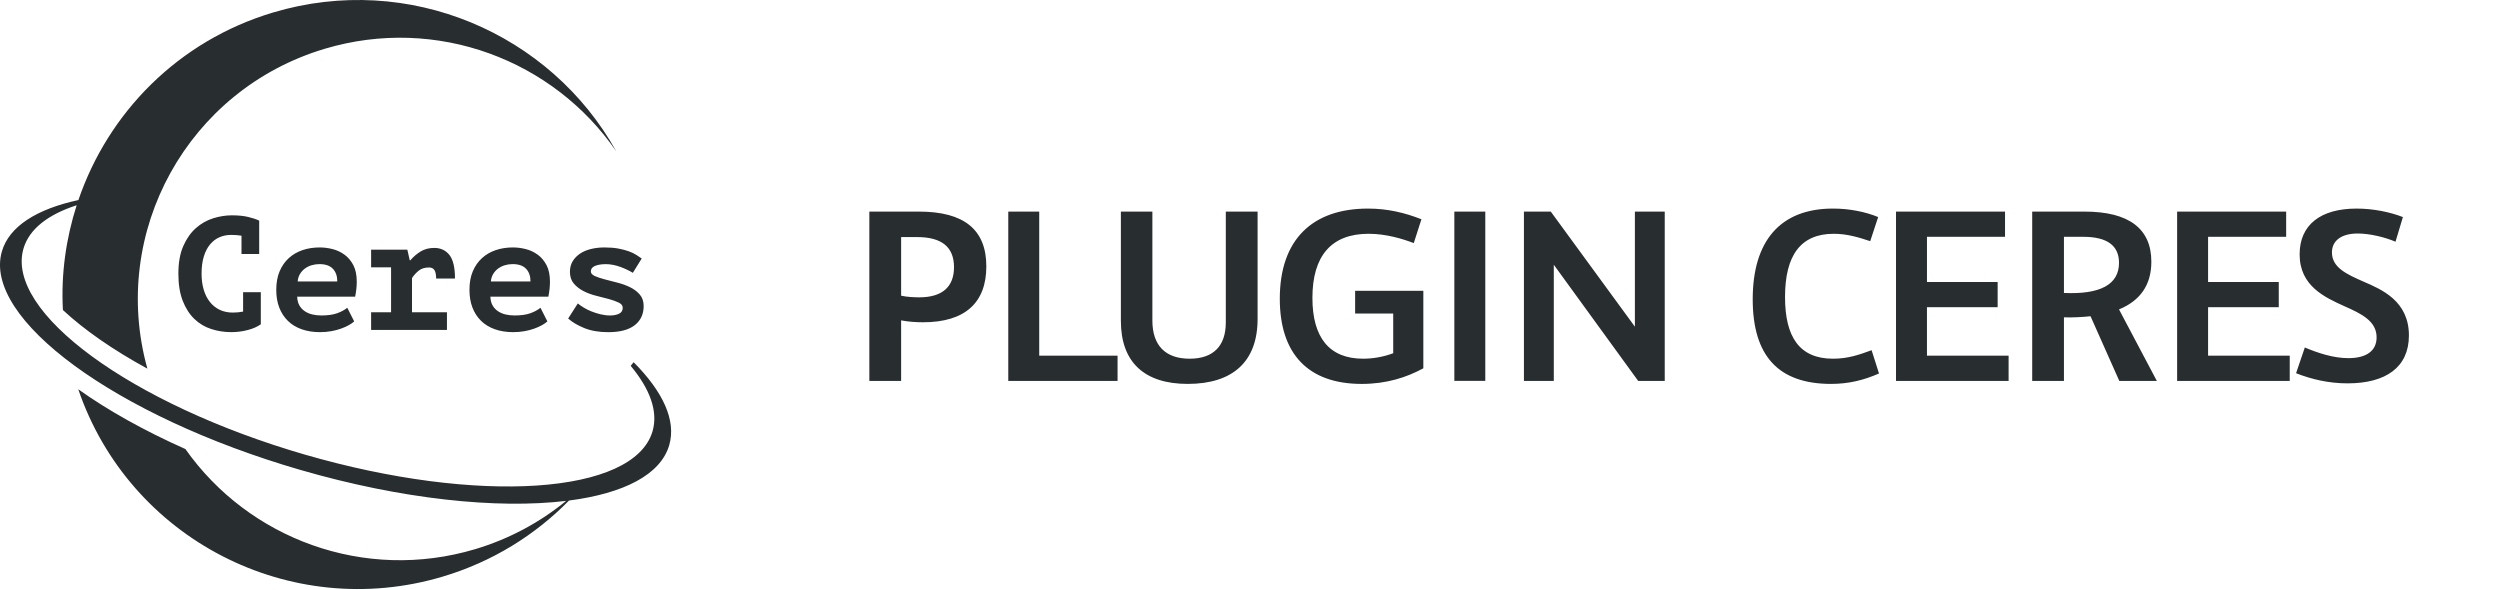
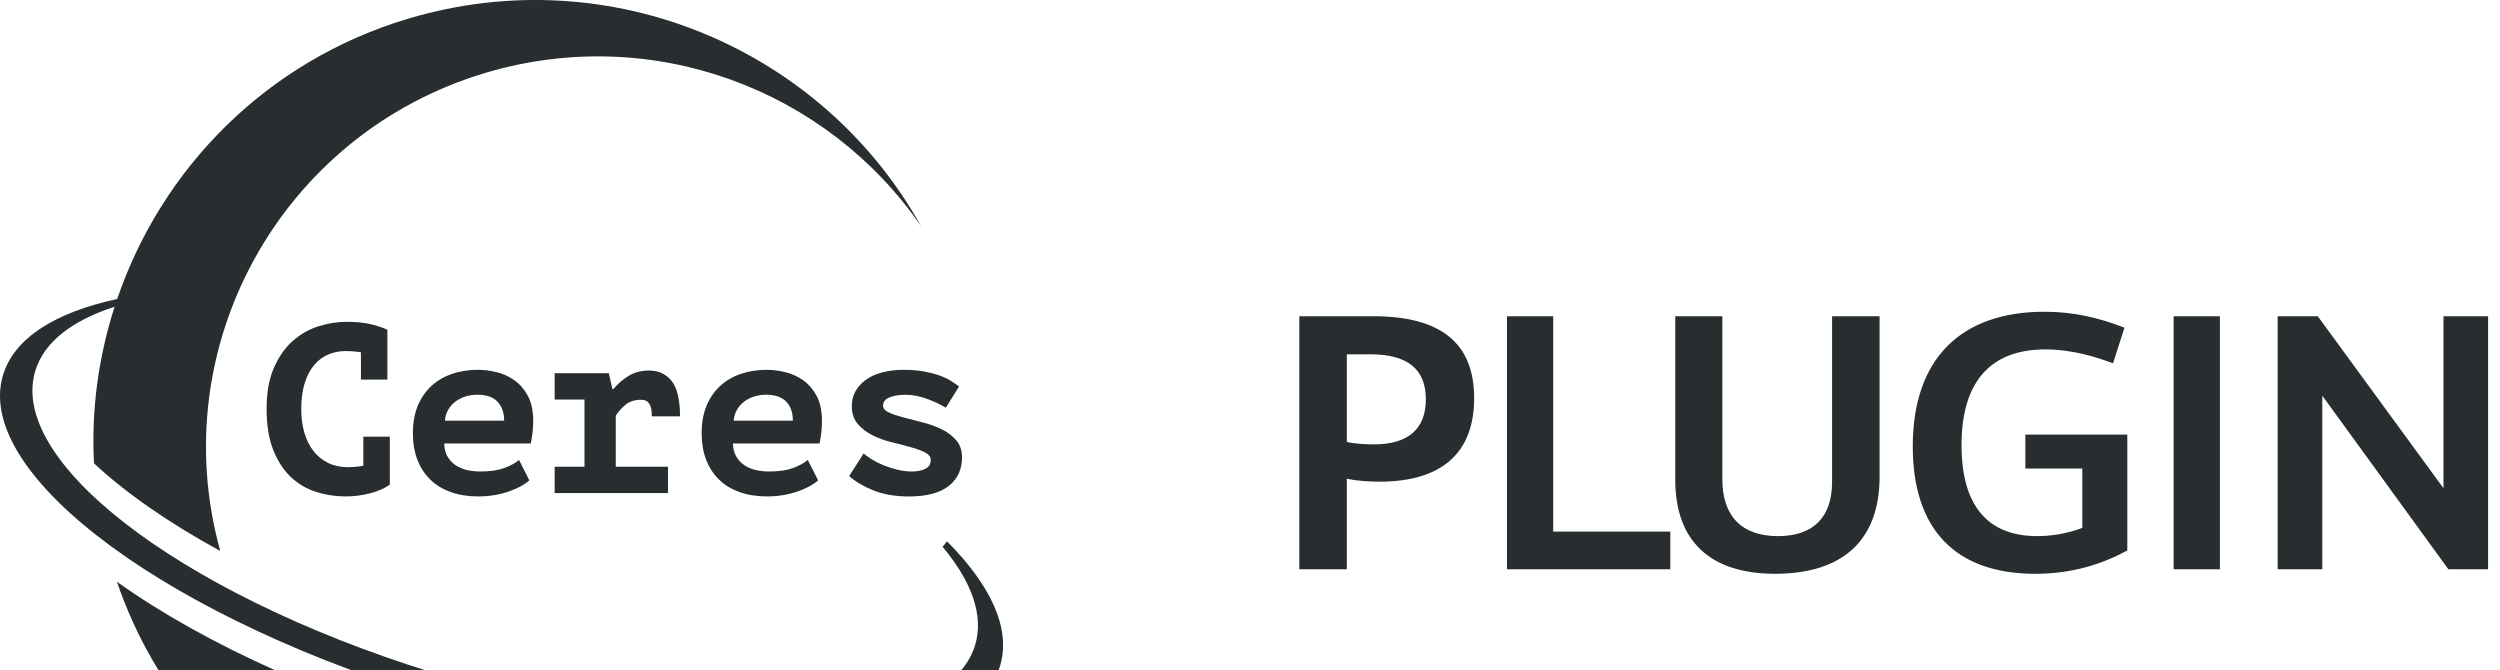
- <svg xmlns="http://www.w3.org/2000/svg" version="1.1" id="Ebene_1" x="0px" y="0px" width="264.543px" height="62.361px" viewBox="0 0 264.543 62.361" enable-background="new 0 0 264.543 62.361" xml:space="preserve">
+ <svg xmlns="http://www.w3.org/2000/svg" version="1.1" id="Ebene_1" x="0px" y="0px" width="177px" height="47.43px" viewBox="0 0 177 47.43" enable-background="new 0 0 177 47.43" xml:space="preserve">
  <g>
    <g>
      <path fill="#282D2F" d="M66.737,38.712c2.048,2.452,2.922,4.839,2.312,6.926c-1.958,6.696-18.448,7.795-36.829,2.455    C13.84,42.752,0.527,32.995,2.486,26.3c0.607-2.073,2.611-3.606,5.627-4.581c-1.131,3.529-1.662,7.274-1.458,11.085    c2.258,2.104,5.3,4.22,8.94,6.204C11.577,24.555,19.879,9.487,34.362,5.162c11.857-3.541,24.225,1.199,30.855,10.865    C58.246,3.499,43.246-2.962,28.909,1.319C18.837,4.326,11.442,11.95,8.297,21.168c-4.383,0.949-7.318,2.771-8.094,5.426    c-2.079,7.103,12.043,17.455,31.542,23.12c10.749,3.123,20.881,4.167,28.164,3.288c-2.757,2.256-5.993,4.022-9.625,5.108    c-11.744,3.507-23.989-1.112-30.664-10.592c-4.392-1.957-8.24-4.115-11.339-6.329c5.379,15.809,22.401,24.654,38.578,19.823    c5.252-1.568,9.773-4.398,13.353-8.046c5.766-0.746,9.686-2.722,10.603-5.856c0.766-2.62-0.671-5.678-3.765-8.782L66.737,38.712z     M27.427,26.878v-3.532c-0.307-0.146-0.696-0.276-1.167-0.39c-0.472-0.114-1.047-0.17-1.729-0.17    c-0.648,0-1.307,0.104-1.977,0.313c-0.67,0.211-1.278,0.555-1.822,1.036c-0.545,0.481-0.992,1.116-1.337,1.902    c-0.347,0.787-0.52,1.762-0.52,2.928c0,1.121,0.153,2.074,0.459,2.862c0.308,0.785,0.717,1.426,1.228,1.918    c0.511,0.493,1.104,0.848,1.78,1.067c0.676,0.222,1.389,0.334,2.139,0.334c0.59,0,1.167-0.075,1.729-0.222    c0.563-0.146,1.025-0.35,1.389-0.611v-3.396h-1.875v2.056c-0.352,0.068-0.715,0.103-1.09,0.103c-0.523,0-0.988-0.1-1.397-0.298    s-0.756-0.479-1.04-0.842c-0.283-0.362-0.499-0.794-0.646-1.298c-0.147-0.505-0.222-1.063-0.222-1.673    c0-0.701,0.08-1.31,0.239-1.826c0.159-0.514,0.38-0.942,0.664-1.281c0.284-0.34,0.616-0.591,0.997-0.755    c0.379-0.164,0.792-0.246,1.235-0.246c0.375,0,0.739,0.028,1.09,0.084v1.936H27.427z M37.751,29.815    c0-0.713-0.122-1.301-0.366-1.766c-0.244-0.463-0.56-0.834-0.946-1.112c-0.387-0.276-0.809-0.473-1.269-0.584    c-0.459-0.114-0.906-0.17-1.337-0.17c-0.648,0-1.25,0.093-1.807,0.279c-0.556,0.187-1.041,0.467-1.456,0.84    c-0.415,0.375-0.741,0.841-0.98,1.401c-0.238,0.561-0.357,1.215-0.357,1.96c0,0.703,0.104,1.328,0.315,1.878    c0.21,0.549,0.514,1.019,0.912,1.408c0.397,0.392,0.882,0.687,1.456,0.89c0.574,0.205,1.223,0.308,1.951,0.308    c0.42,0,0.818-0.035,1.193-0.103c0.375-0.067,0.718-0.157,1.031-0.272c0.312-0.11,0.585-0.233,0.818-0.364    c0.232-0.13,0.422-0.263,0.57-0.399l-0.732-1.443c-0.274,0.228-0.628,0.42-1.065,0.578s-0.996,0.238-1.678,0.238    c-0.341,0-0.662-0.038-0.963-0.109c-0.301-0.073-0.568-0.191-0.801-0.349c-0.233-0.158-0.42-0.363-0.562-0.611    c-0.141-0.248-0.218-0.556-0.23-0.917h6.133C37.694,30.828,37.751,30.302,37.751,29.815z M31.5,29.782    c0.021-0.289,0.102-0.548,0.238-0.779c0.136-0.231,0.309-0.424,0.52-0.58c0.21-0.156,0.445-0.274,0.707-0.354    s0.54-0.122,0.835-0.122c0.636,0,1.11,0.165,1.423,0.493c0.312,0.329,0.469,0.775,0.469,1.342H31.5z M44.303,28.644    c0.277-0.227,0.644-0.34,1.098-0.34c0.261,0,0.451,0.094,0.571,0.28c0.119,0.187,0.179,0.485,0.179,0.893h1.994    c0-1.166-0.196-1.999-0.587-2.496c-0.393-0.498-0.93-0.747-1.61-0.747c-0.545,0-1.022,0.124-1.432,0.373    c-0.408,0.249-0.772,0.56-1.09,0.934h-0.068l-0.255-1.12h-3.833v1.867h2.112v4.755h-2.112v1.867h8.025v-1.867h-3.698v-3.618    C43.789,29.131,44.024,28.871,44.303,28.644z M58.195,29.815c0-0.713-0.122-1.301-0.365-1.766    c-0.246-0.463-0.56-0.834-0.947-1.112c-0.386-0.276-0.809-0.473-1.27-0.584c-0.459-0.114-0.905-0.17-1.337-0.17    c-0.647,0-1.25,0.093-1.805,0.279c-0.557,0.187-1.042,0.467-1.457,0.84c-0.416,0.375-0.742,0.841-0.981,1.401    c-0.237,0.561-0.356,1.215-0.356,1.96c0,0.703,0.104,1.328,0.314,1.878c0.211,0.549,0.513,1.019,0.912,1.408    c0.398,0.392,0.883,0.687,1.457,0.89c0.574,0.205,1.224,0.308,1.951,0.308c0.42,0,0.817-0.035,1.192-0.103    c0.375-0.067,0.719-0.157,1.032-0.272c0.312-0.11,0.584-0.233,0.817-0.364c0.232-0.13,0.423-0.263,0.571-0.399l-0.733-1.443    c-0.272,0.228-0.627,0.42-1.064,0.578s-0.997,0.238-1.679,0.238c-0.339,0-0.661-0.038-0.962-0.109    c-0.302-0.073-0.568-0.191-0.801-0.349c-0.233-0.158-0.42-0.363-0.562-0.611c-0.142-0.248-0.219-0.556-0.23-0.917h6.134    C58.139,30.828,58.195,30.302,58.195,29.815z M51.944,29.782c0.022-0.289,0.102-0.548,0.238-0.779    c0.137-0.231,0.31-0.424,0.519-0.58c0.21-0.156,0.447-0.274,0.708-0.354c0.261-0.08,0.54-0.122,0.834-0.122    c0.636,0,1.111,0.165,1.424,0.493c0.312,0.329,0.468,0.775,0.468,1.342H51.944z M62.515,26.353    c-0.449,0.111-0.834,0.278-1.158,0.5c-0.324,0.222-0.58,0.491-0.767,0.806c-0.188,0.317-0.282,0.686-0.282,1.104    c0,0.509,0.14,0.925,0.417,1.249c0.279,0.323,0.623,0.588,1.032,0.797c0.41,0.209,0.857,0.375,1.345,0.493    s0.938,0.235,1.347,0.348c0.409,0.113,0.752,0.237,1.031,0.374c0.277,0.136,0.416,0.316,0.416,0.542    c0,0.296-0.129,0.505-0.391,0.631c-0.261,0.122-0.574,0.186-0.937,0.186c-0.341,0-0.685-0.043-1.031-0.128    c-0.346-0.085-0.673-0.188-0.98-0.313c-0.306-0.124-0.582-0.264-0.826-0.416c-0.244-0.154-0.44-0.29-0.589-0.417l-1.021,1.597    c0.43,0.386,1.001,0.723,1.712,1.012c0.709,0.288,1.553,0.432,2.529,0.432c1.238,0,2.173-0.247,2.804-0.739    c0.629-0.493,0.944-1.169,0.944-2.029c0-0.498-0.139-0.905-0.417-1.221c-0.278-0.317-0.622-0.576-1.031-0.773    c-0.409-0.199-0.857-0.36-1.346-0.484c-0.489-0.125-0.937-0.241-1.346-0.348c-0.408-0.107-0.753-0.224-1.031-0.348    c-0.278-0.124-0.417-0.29-0.417-0.493c0-0.26,0.148-0.452,0.443-0.577c0.294-0.125,0.681-0.187,1.158-0.187    c0.262,0,0.525,0.028,0.792,0.085c0.268,0.055,0.522,0.13,0.767,0.22c0.244,0.09,0.477,0.189,0.698,0.297    c0.223,0.107,0.417,0.212,0.587,0.314l0.938-1.512c-0.159-0.112-0.349-0.241-0.571-0.382c-0.222-0.141-0.488-0.268-0.8-0.382    c-0.313-0.113-0.679-0.209-1.098-0.289c-0.422-0.079-0.909-0.118-1.466-0.118C63.449,26.183,62.964,26.239,62.515,26.353z     M97.239,22.39h-5.247v17.916h3.363v-6.407c0.725,0.146,1.565,0.203,2.319,0.203c4.464,0,6.697-2.088,6.697-5.914    C104.371,24.303,102.023,22.39,97.239,22.39z M97.268,31.463c-0.463,0-1.275-0.029-1.913-0.173v-6.204h1.682    c2.608,0,3.913,1.043,3.913,3.188C100.95,30.362,99.703,31.463,97.268,31.463z M109.969,22.39h-3.276v17.916h11.564v-2.668h-8.289    V22.39z M129.71,34.13c0,2.494-1.332,3.827-3.825,3.827c-2.58,0-3.943-1.421-3.943-4.029V22.39h-3.334v11.566    c0,4.378,2.493,6.668,7.073,6.668c4.784,0,7.394-2.377,7.394-6.871V22.39h-3.364V34.13z M143.397,33.174h4.029v4.203    c-1.072,0.406-2.202,0.58-3.188,0.58c-3.567,0-5.362-2.232-5.362-6.436c0-4.436,1.998-6.783,5.941-6.783    c1.884,0,3.652,0.551,4.784,0.986l0.811-2.522c-1.769-0.696-3.595-1.131-5.653-1.131c-5.913,0-9.335,3.305-9.335,9.538    c0,5.856,3.016,9.016,8.669,9.016c2.637,0,4.754-0.694,6.521-1.652v-8.204h-7.218V33.174z M153.894,40.305h3.275V22.39h-3.275    V40.305z M172.998,34.565l-8.899-12.175h-2.841v17.916h3.161V28.014l8.927,12.292h2.812V22.39h-3.159V34.565z M193.961,37.957    c-3.537,0-5.074-2.289-5.074-6.523c0-4.377,1.624-6.696,5.16-6.696c1.392,0,2.638,0.376,3.854,0.782l0.841-2.551    c-1.333-0.551-3.014-0.899-4.781-0.899c-5.596,0-8.494,3.45-8.494,9.596c0,6,2.725,8.958,8.29,8.958    c1.826,0,3.421-0.378,5.074-1.103l-0.783-2.464C196.772,37.521,195.583,37.957,193.961,37.957z M203.906,32.507h7.479V29.84    h-7.479v-4.783h8.261V22.39H200.63v17.916h11.914v-2.668h-8.639V32.507z M227.65,27.695c0-3.479-2.348-5.305-7.073-5.305h-5.535    v17.916h3.359V33.58c1.018,0.028,1.974-0.029,2.814-0.116l3.043,6.842h3.972l-4.002-7.566    C226.491,31.811,227.65,30.13,227.65,27.695z M218.401,31v-5.942h2.031c2.579,0,3.796,0.956,3.796,2.753    C224.228,30.101,222.258,31.174,218.401,31z M233.653,32.507h7.479V29.84h-7.479v-4.783h8.262V22.39h-11.537v17.916h11.915v-2.668    h-8.64V32.507z M250.123,29.811c-1.771-0.783-3.364-1.479-3.364-3.102c0-1.189,0.929-2,2.726-2c1.304,0,2.928,0.405,4,0.87    l0.783-2.609c-1.334-0.521-3.104-0.899-4.899-0.899c-3.798,0-6.029,1.711-6.029,4.842c0,3.362,2.666,4.551,4.781,5.508    c1.77,0.782,3.364,1.564,3.364,3.274c0,1.45-1.102,2.203-2.985,2.203c-1.596,0-3.246-0.55-4.61-1.129l-0.927,2.724    c1.623,0.637,3.448,1.073,5.45,1.073c4.058,0,6.492-1.711,6.492-5.073C254.904,31.841,252.004,30.623,250.123,29.811z" />
    </g>
  </g>
</svg>
